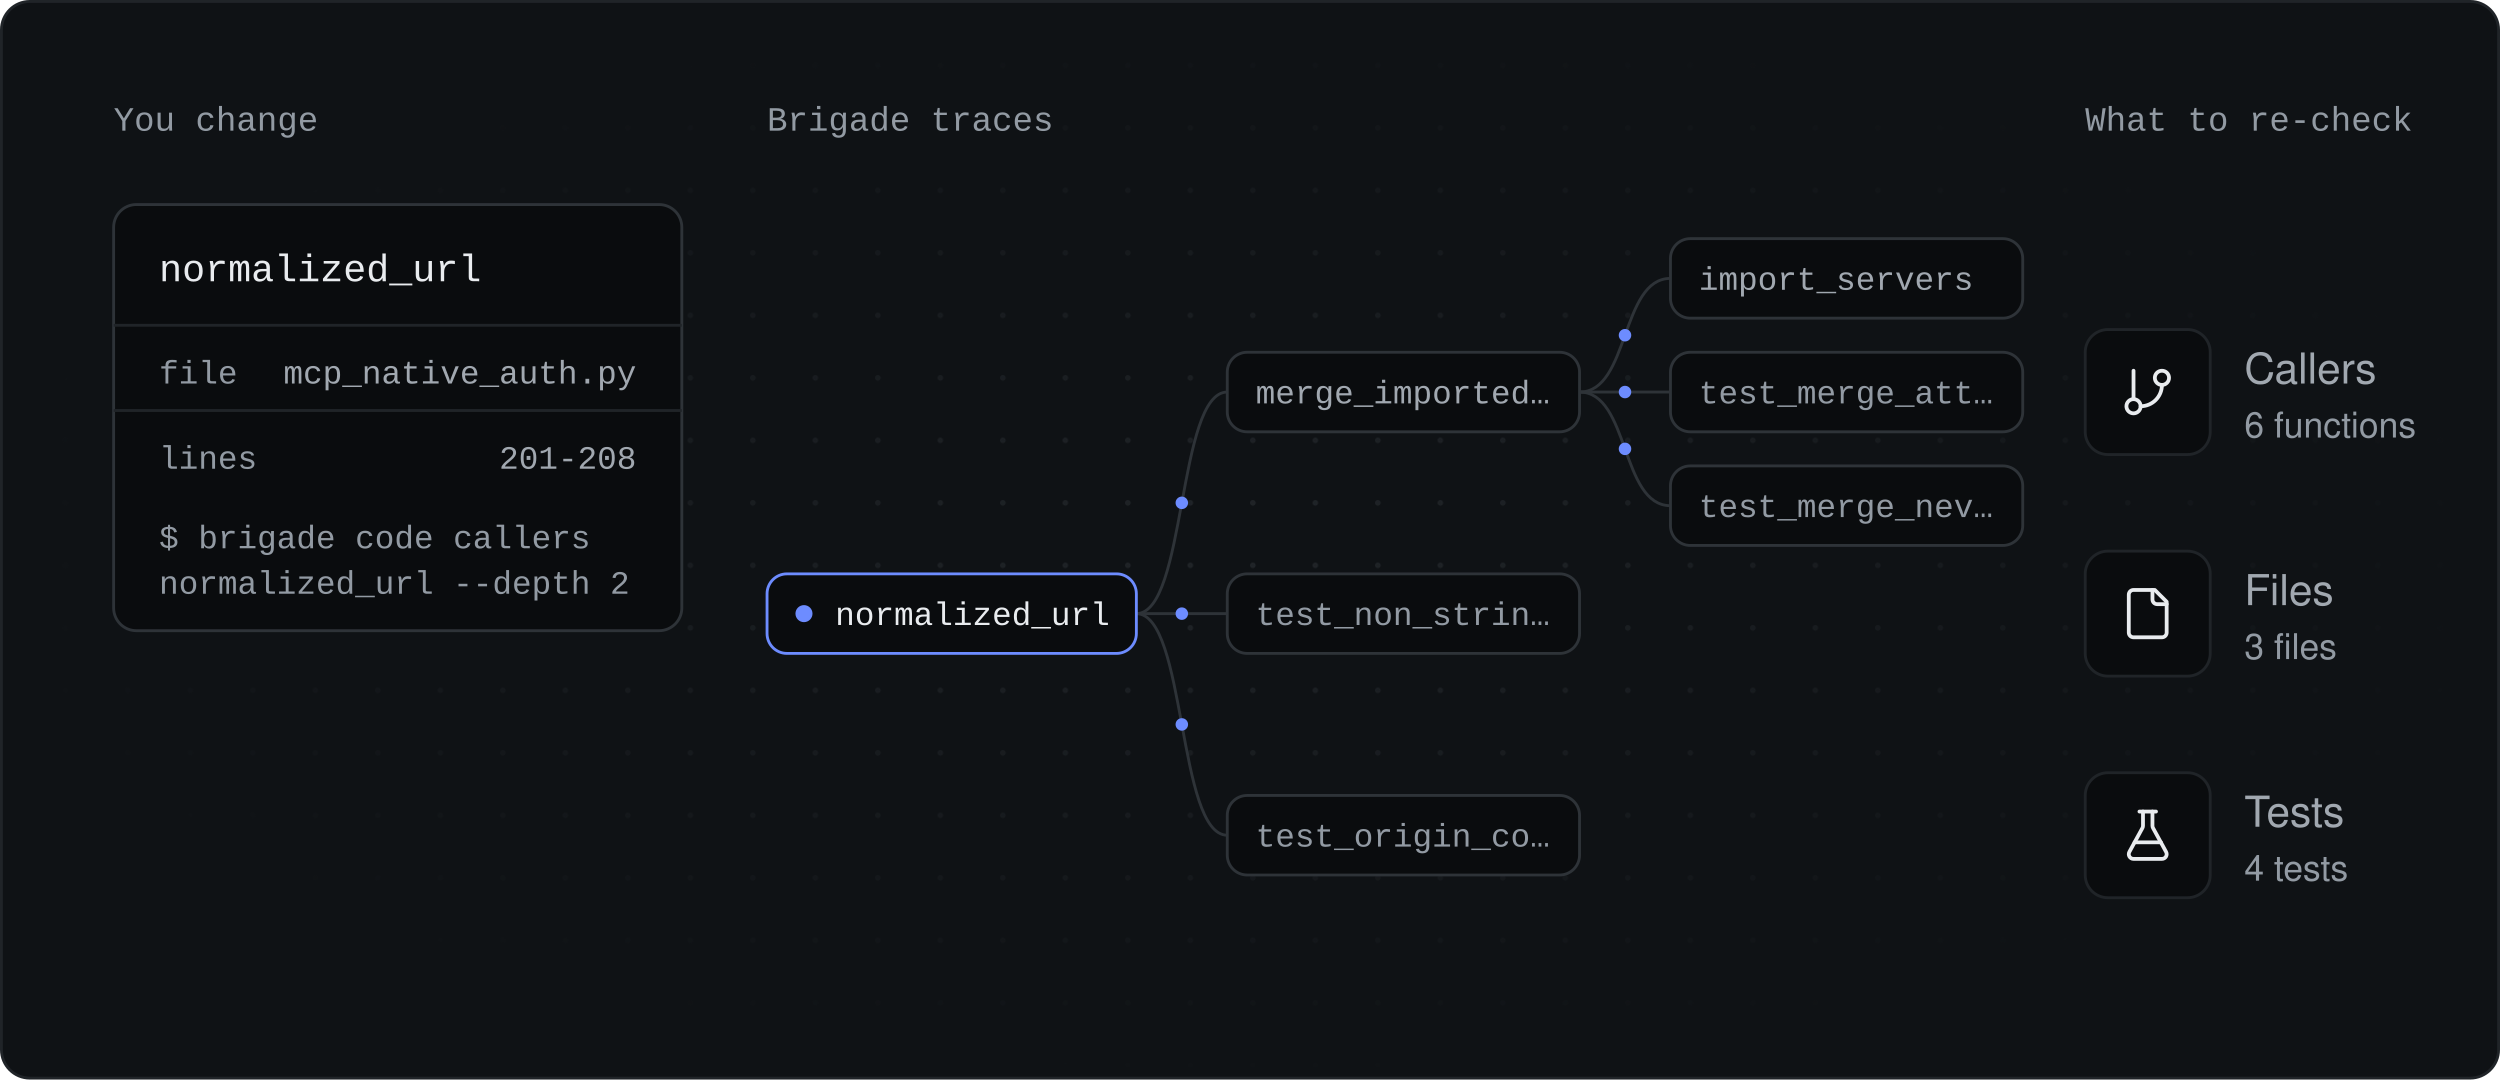
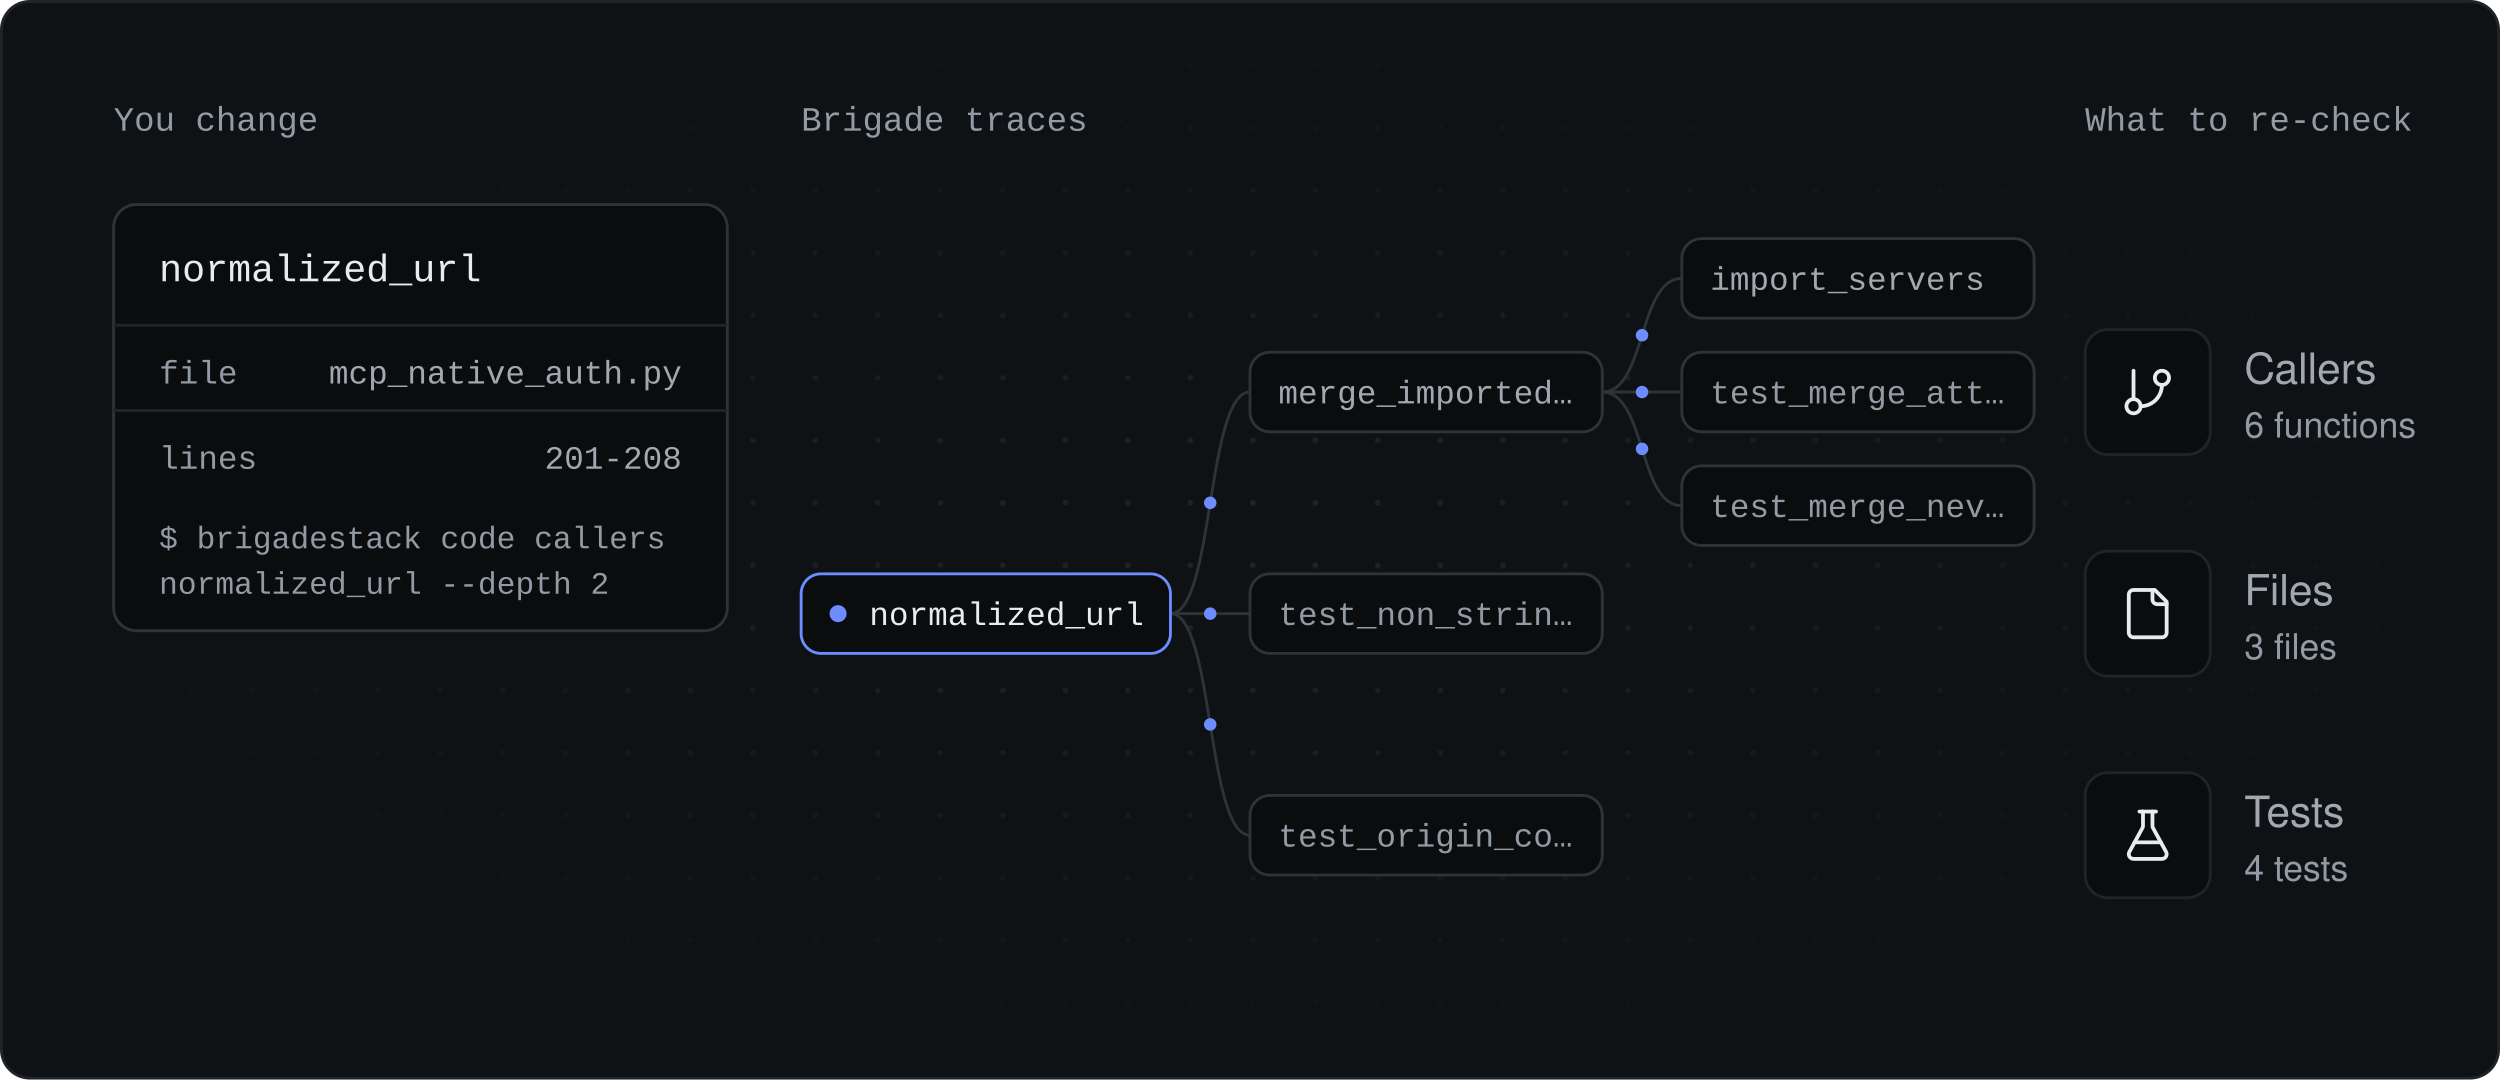
<svg xmlns="http://www.w3.org/2000/svg" width="880" height="380" viewBox="0 0 880 380" role="img" aria-labelledby="title desc">
  <defs>
    <pattern id="dots" width="22" height="22" patternUnits="userSpaceOnUse">
      <circle cx="1" cy="1" r="1" fill="#202428" />
    </pattern>
    <radialGradient id="fade" cx="50%" cy="50%" r="50%">
      <stop offset="0" stop-color="#fff" />
      <stop offset="1" stop-color="#000" />
    </radialGradient>
    <mask id="m">
      <rect width="880" height="380" fill="url(#fade)" />
    </mask>
  </defs>
  <rect x="0.5" y="0.5" width="879" height="379" rx="10" fill="#0f1215" stroke="#202428" />
  <rect width="880" height="380" fill="url(#dots)" mask="url(#m)" />
  <g font-family="ui-monospace, SFMono-Regular, 'SF Mono', Menlo, Consolas, 'Liberation Mono', monospace" font-size="12.5">
    <text x="40" y="46" font-size="12" fill="#929aa3">You change</text>
-     <text x="270" y="46" font-size="12" fill="#929aa3">Brigade traces</text>
+     <text x="282" y="46" font-size="12" fill="#929aa3">Brigade traces</text>
    <text x="734" y="46" font-size="12" fill="#929aa3">What to re-check</text>
-     <rect x="40" y="72" width="200" height="150" rx="8" fill="#0a0c0e" stroke="#2e3338" />
+     <rect x="40" y="72" width="216" height="150" rx="8" fill="#0a0c0e" stroke="#2e3338" />
    <text x="56" y="99" fill="#e9ecef" font-size="13.5">normalized_url</text>
-     <path d="M40 114.5H240" stroke="#202428" />
+     <path d="M40 114.5H256" stroke="#202428" />
    <text x="56" y="135" fill="#929aa3" font-size="11.5">file</text>
-     <text x="224" y="135" text-anchor="end" fill="#a1a8b0" font-size="11.5">mcp_native_auth.py</text>
-     <path d="M40 144.5H240" stroke="#202428" />
+     <text x="240" y="135" text-anchor="end" fill="#a1a8b0" font-size="11.5">mcp_native_auth.py</text>
+     <path d="M40 144.5H256" stroke="#202428" />
    <text x="56" y="165" fill="#929aa3" font-size="11.5">lines</text>
-     <text x="224" y="165" text-anchor="end" fill="#a1a8b0" font-size="11.5">201-208</text>
-     <text x="56" y="193" fill="#929aa3" font-size="11.5">$ brigade code callers</text>
-     <text x="56" y="209" fill="#929aa3" font-size="11.5">normalized_url --depth 2</text>
+     <text x="240" y="165" text-anchor="end" fill="#a1a8b0" font-size="11.5">201-208</text>
+     <text x="56" y="193" fill="#929aa3" font-size="11">$ brigadestack code callers</text>
+     <text x="56" y="209" fill="#929aa3" font-size="11">normalized_url --depth 2</text>
    <g fill="none" stroke="#2e3338">
-       <path d="M400 216.0 C417.6 216.0 414.4 138.0 432 138.0" />
-       <path d="M400 216.0 C417.6 216.0 414.4 216.0 432 216.0" />
-       <path d="M400 216.0 C417.6 216.0 414.4 294.0 432 294.0" />
-       <path d="M556 138.0 C573.6 138.0 570.4 98.0 588 98.0" />
-       <path d="M556 138.0 C573.6 138.0 570.4 138.0 588 138.0" />
-       <path d="M556 138.0 C573.6 138.0 570.4 178.0 588 178.0" />
+       <path d="M412 216.0 C427.4 216.0 424.6 138.0 440 138.0" />
+       <path d="M412 216.0 C427.4 216.0 424.6 216.0 440 216.0" />
+       <path d="M412 216.0 C427.4 216.0 424.6 294.0 440 294.0" />
+       <path d="M564 138.0 C579.4 138.0 576.6 98.0 592 98.0" />
+       <path d="M564 138.0 C579.4 138.0 576.6 138.0 592 138.0" />
+       <path d="M564 138.0 C579.4 138.0 576.6 178.0 592 178.0" />
    </g>
    <g fill="#6d8cff">
-       <circle cx="416.0" cy="177.0" r="2.2" />
-       <circle cx="416.0" cy="216.0" r="2.2" />
-       <circle cx="416.0" cy="255.0" r="2.2" />
-       <circle cx="572.0" cy="118.0" r="2.2" />
-       <circle cx="572.0" cy="138.0" r="2.2" />
-       <circle cx="572.0" cy="158.0" r="2.2" />
+       <circle cx="426.0" cy="177.0" r="2.2" />
+       <circle cx="426.0" cy="216.0" r="2.2" />
+       <circle cx="426.0" cy="255.0" r="2.2" />
+       <circle cx="578.0" cy="118.0" r="2.2" />
+       <circle cx="578.0" cy="138.0" r="2.2" />
+       <circle cx="578.0" cy="158.0" r="2.2" />
    </g>
-     <rect x="270" y="202.0" width="130" height="28" rx="7" fill="#0a0c0e" stroke="#6d8cff" />
-     <circle cx="283" cy="216.0" r="3" fill="#6d8cff" />
-     <text x="294" y="220.0" font-size="11.5" fill="#e9ecef">normalized_url</text>
-     <rect x="432" y="124.0" width="124" height="28" rx="7" fill="#0a0c0e" stroke="#2e3338" />
-     <text x="442" y="142.0" font-size="11.5" fill="#a1a8b0">merge_imported…</text>
-     <rect x="432" y="202.0" width="124" height="28" rx="7" fill="#0a0c0e" stroke="#2e3338" />
-     <text x="442" y="220.0" font-size="11.5" fill="#929aa3">test_non_strin…</text>
-     <rect x="432" y="280.0" width="124" height="28" rx="7" fill="#0a0c0e" stroke="#2e3338" />
-     <text x="442" y="298.0" font-size="11.5" fill="#929aa3">test_origin_co…</text>
-     <rect x="588" y="84.0" width="124" height="28" rx="7" fill="#0a0c0e" stroke="#2e3338" />
-     <text x="598" y="102.0" font-size="11.5" fill="#a1a8b0">import_servers</text>
-     <rect x="588" y="124.0" width="124" height="28" rx="7" fill="#0a0c0e" stroke="#2e3338" />
-     <text x="598" y="142.0" font-size="11.5" fill="#929aa3">test_merge_att…</text>
-     <rect x="588" y="164.0" width="124" height="28" rx="7" fill="#0a0c0e" stroke="#2e3338" />
-     <text x="598" y="182.0" font-size="11.5" fill="#929aa3">test_merge_nev…</text>
+     <rect x="282" y="202.0" width="130" height="28" rx="7" fill="#0a0c0e" stroke="#6d8cff" />
+     <circle cx="295" cy="216.0" r="3" fill="#6d8cff" />
+     <text x="306" y="220.0" font-size="11.5" fill="#e9ecef">normalized_url</text>
+     <rect x="440" y="124.0" width="124" height="28" rx="7" fill="#0a0c0e" stroke="#2e3338" />
+     <text x="450" y="142.0" font-size="11.5" fill="#a1a8b0">merge_imported…</text>
+     <rect x="440" y="202.0" width="124" height="28" rx="7" fill="#0a0c0e" stroke="#2e3338" />
+     <text x="450" y="220.0" font-size="11.5" fill="#929aa3">test_non_strin…</text>
+     <rect x="440" y="280.0" width="124" height="28" rx="7" fill="#0a0c0e" stroke="#2e3338" />
+     <text x="450" y="298.0" font-size="11.5" fill="#929aa3">test_origin_co…</text>
+     <rect x="592" y="84.0" width="124" height="28" rx="7" fill="#0a0c0e" stroke="#2e3338" />
+     <text x="602" y="102.0" font-size="11.5" fill="#a1a8b0">import_servers</text>
+     <rect x="592" y="124.0" width="124" height="28" rx="7" fill="#0a0c0e" stroke="#2e3338" />
+     <text x="602" y="142.0" font-size="11.5" fill="#929aa3">test_merge_att…</text>
+     <rect x="592" y="164.0" width="124" height="28" rx="7" fill="#0a0c0e" stroke="#2e3338" />
+     <text x="602" y="182.0" font-size="11.5" fill="#929aa3">test_merge_nev…</text>
    <rect x="734" y="116" width="44" height="44" rx="8" fill="#0a0c0e" stroke="#202428" />
    <g transform="translate(746 128) scale(0.8333)" fill="none" stroke="#e9ecef" stroke-width="1.6" stroke-linecap="round" stroke-linejoin="round">
      <line x1="6" x2="6" y1="3" y2="15" />
      <circle cx="18" cy="6" r="3" />
      <circle cx="6" cy="18" r="3" />
      <path d="M18 9a9 9 0 0 1-9 9" />
    </g>
    <text x="790" y="135" font-family="ui-sans-serif, system-ui, -apple-system, 'Segoe UI', Helvetica, Arial, sans-serif" font-size="15" fill="#a1a8b0">Callers</text>
    <text x="790" y="154" font-family="ui-sans-serif, system-ui, -apple-system, 'Segoe UI', Helvetica, Arial, sans-serif" font-size="12.5" fill="#929aa3">6 functions</text>
    <rect x="734" y="194" width="44" height="44" rx="8" fill="#0a0c0e" stroke="#202428" />
    <g transform="translate(746 206) scale(0.8333)" fill="none" stroke="#e9ecef" stroke-width="1.6" stroke-linecap="round" stroke-linejoin="round">
      <path d="M15 2H6a2 2 0 0 0-2 2v16a2 2 0 0 0 2 2h12a2 2 0 0 0 2-2V7Z" />
      <path d="M14 2v4a2 2 0 0 0 2 2h4" />
    </g>
    <text x="790" y="213" font-family="ui-sans-serif, system-ui, -apple-system, 'Segoe UI', Helvetica, Arial, sans-serif" font-size="15" fill="#a1a8b0">Files</text>
    <text x="790" y="232" font-family="ui-sans-serif, system-ui, -apple-system, 'Segoe UI', Helvetica, Arial, sans-serif" font-size="12.5" fill="#929aa3">3 files</text>
    <rect x="734" y="272" width="44" height="44" rx="8" fill="#0a0c0e" stroke="#202428" />
    <g transform="translate(746 284) scale(0.8333)" fill="none" stroke="#e9ecef" stroke-width="1.6" stroke-linecap="round" stroke-linejoin="round">
      <path d="M14 2v6a2 2 0 0 0 .245.96l5.51 10.08A2 2 0 0 1 18 22H6a2 2 0 0 1-1.755-2.96l5.51-10.08A2 2 0 0 0 10 8V2" />
      <path d="M6.453 15h11.094" />
      <path d="M8.5 2h7" />
    </g>
    <text x="790" y="291" font-family="ui-sans-serif, system-ui, -apple-system, 'Segoe UI', Helvetica, Arial, sans-serif" font-size="15" fill="#a1a8b0">Tests</text>
    <text x="790" y="310" font-family="ui-sans-serif, system-ui, -apple-system, 'Segoe UI', Helvetica, Arial, sans-serif" font-size="12.5" fill="#929aa3">4 tests</text>
  </g>
</svg>
